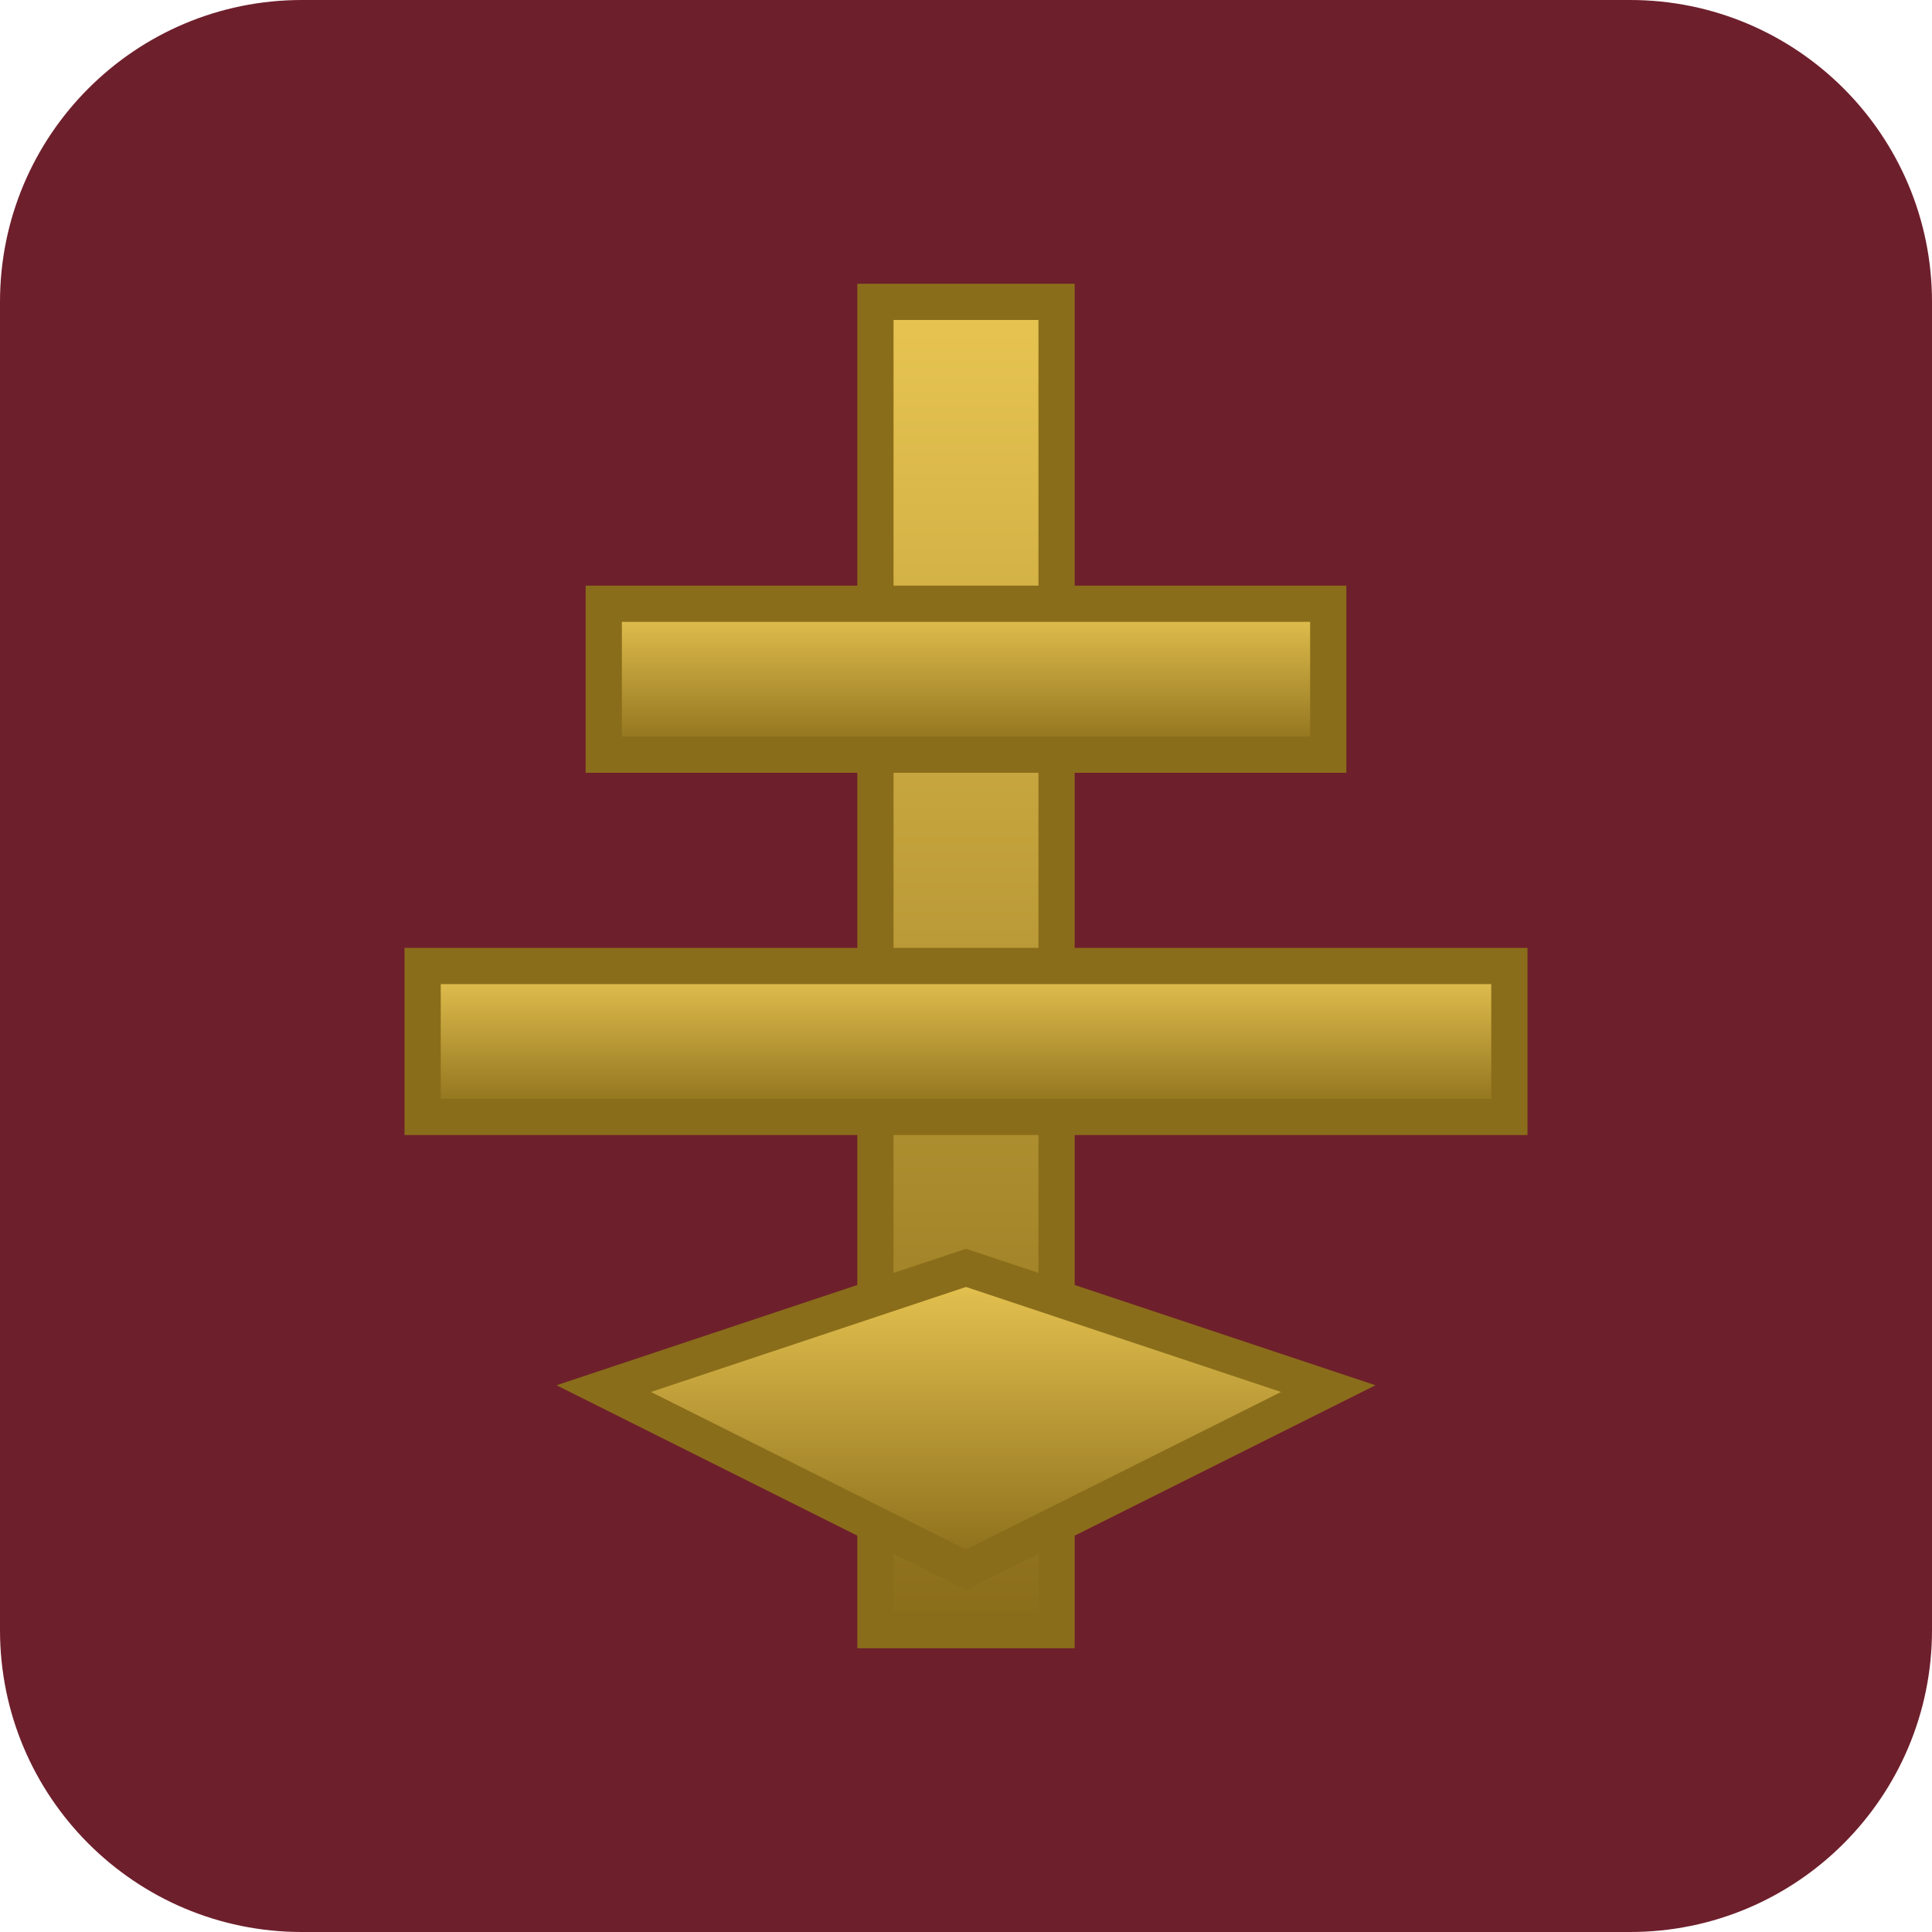
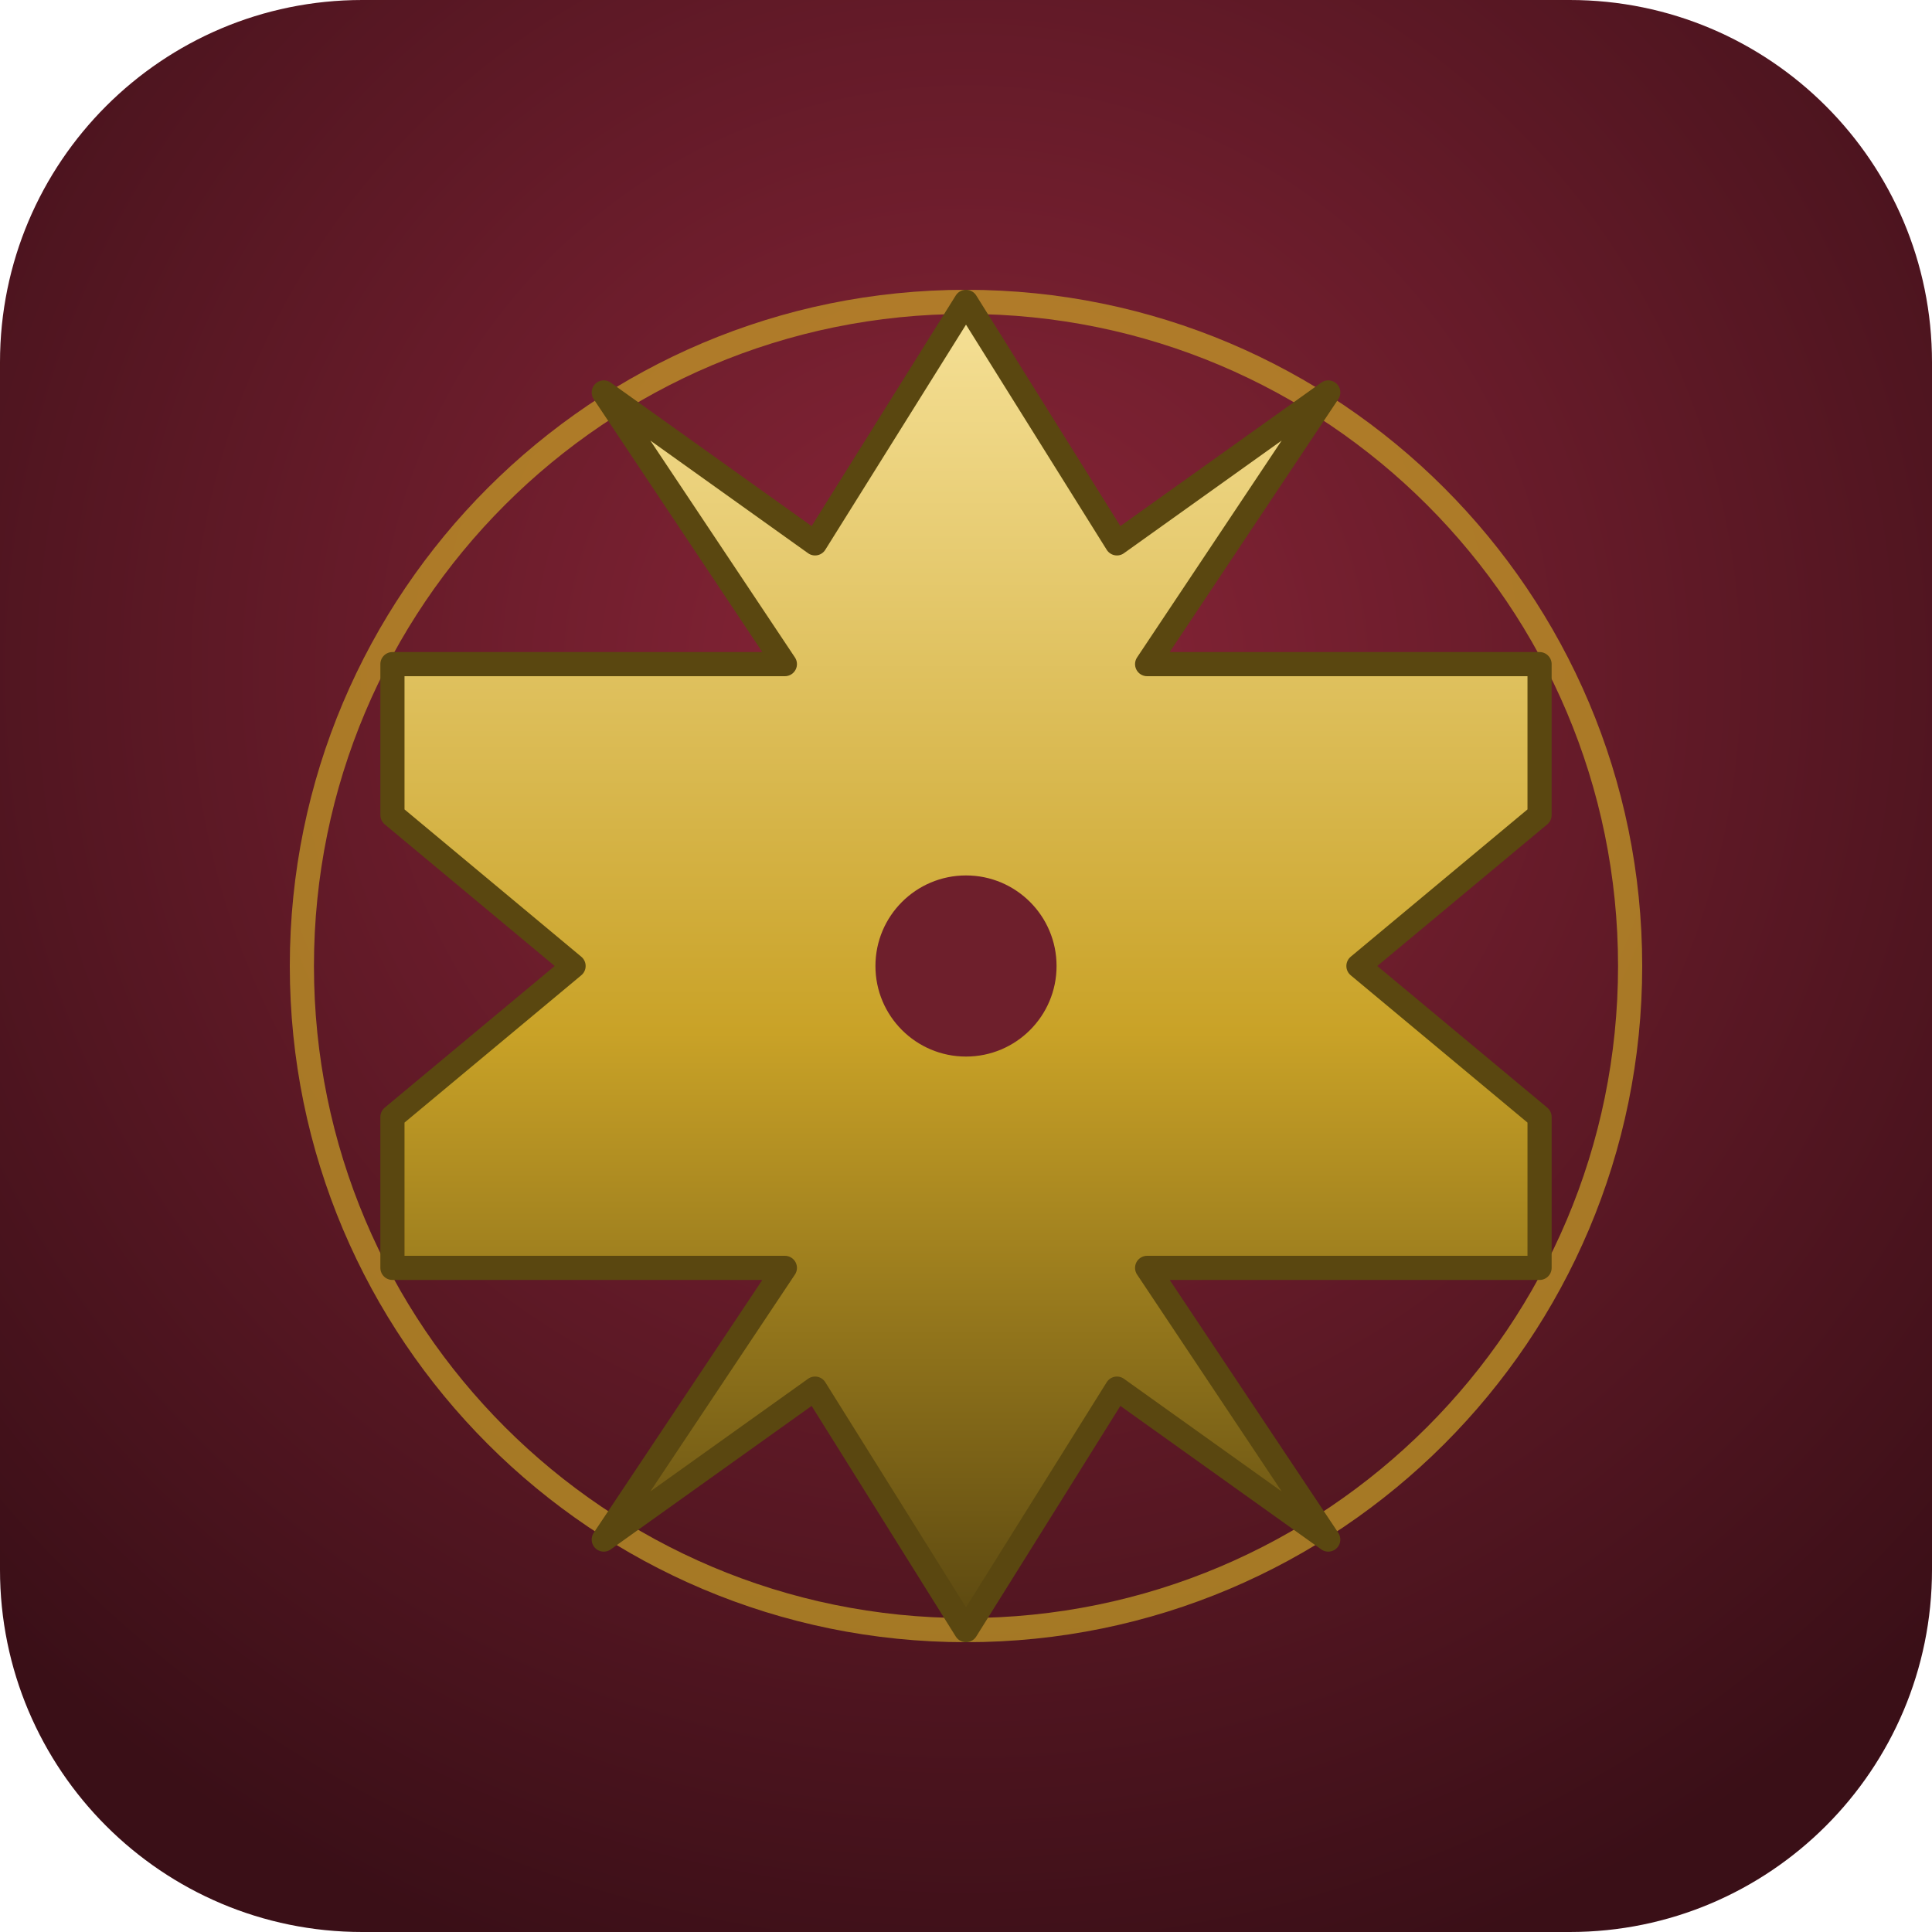
<svg xmlns="http://www.w3.org/2000/svg" viewBox="0 0 64 64">
  <defs>
    <linearGradient id="g" x1="0" y1="0" x2="0" y2="1">
-       <stop offset="0%" stop-color="#e8c552" />
-       <stop offset="100%" stop-color="#8a6d1a" />
+       <stop offset="0%" stop-color="#f6e198" />
+       <stop offset="55%" stop-color="#c9a227" />
+       <stop offset="100%" stop-color="#5a4710" />
    </linearGradient>
+     <radialGradient id="bg" cx="0.5" cy="0.35" r="0.7">
+       <stop offset="0%" stop-color="#8a2538" />
+       <stop offset="100%" stop-color="#3a0f17" />
+     </radialGradient>
  </defs>
-   <rect width="64" height="64" rx="10" fill="#6e1f2c" />
-   <g fill="url(#g)" stroke="#8a6d1a" stroke-width="1.2">
-     <rect x="29" y="10" width="6" height="44" />
-     <rect x="20" y="20" width="24" height="5" />
-     <rect x="14" y="32" width="36" height="5" />
-     <polygon points="20,46 32,42 44,46 32,52" />
+   <rect width="64" height="64" rx="12" fill="url(#bg)" />
+   <circle cx="32" cy="32" r="22" fill="none" stroke="#c9a227" stroke-width="0.8" opacity="0.7" />
+   <g transform="translate(32 32)">
+     <path d="M0 -22 L5 -14 L12 -19 L6 -10 L19 -10 L19 -5 L13 0 L19 5 L19 10 L6 10 L12 19 L5 14 L0 22 L-5 14 L-12 19 L-6 10 L-19 10 L-19 5 L-13 0 L-19 -5 L-19 -10 L-6 -10 L-12 -19 L-5 -14 Z" fill="url(#g)" stroke="#5a4710" stroke-width="0.8" stroke-linejoin="round" />
+     <circle r="3" fill="#6e1f2c" />
  </g>
</svg>
